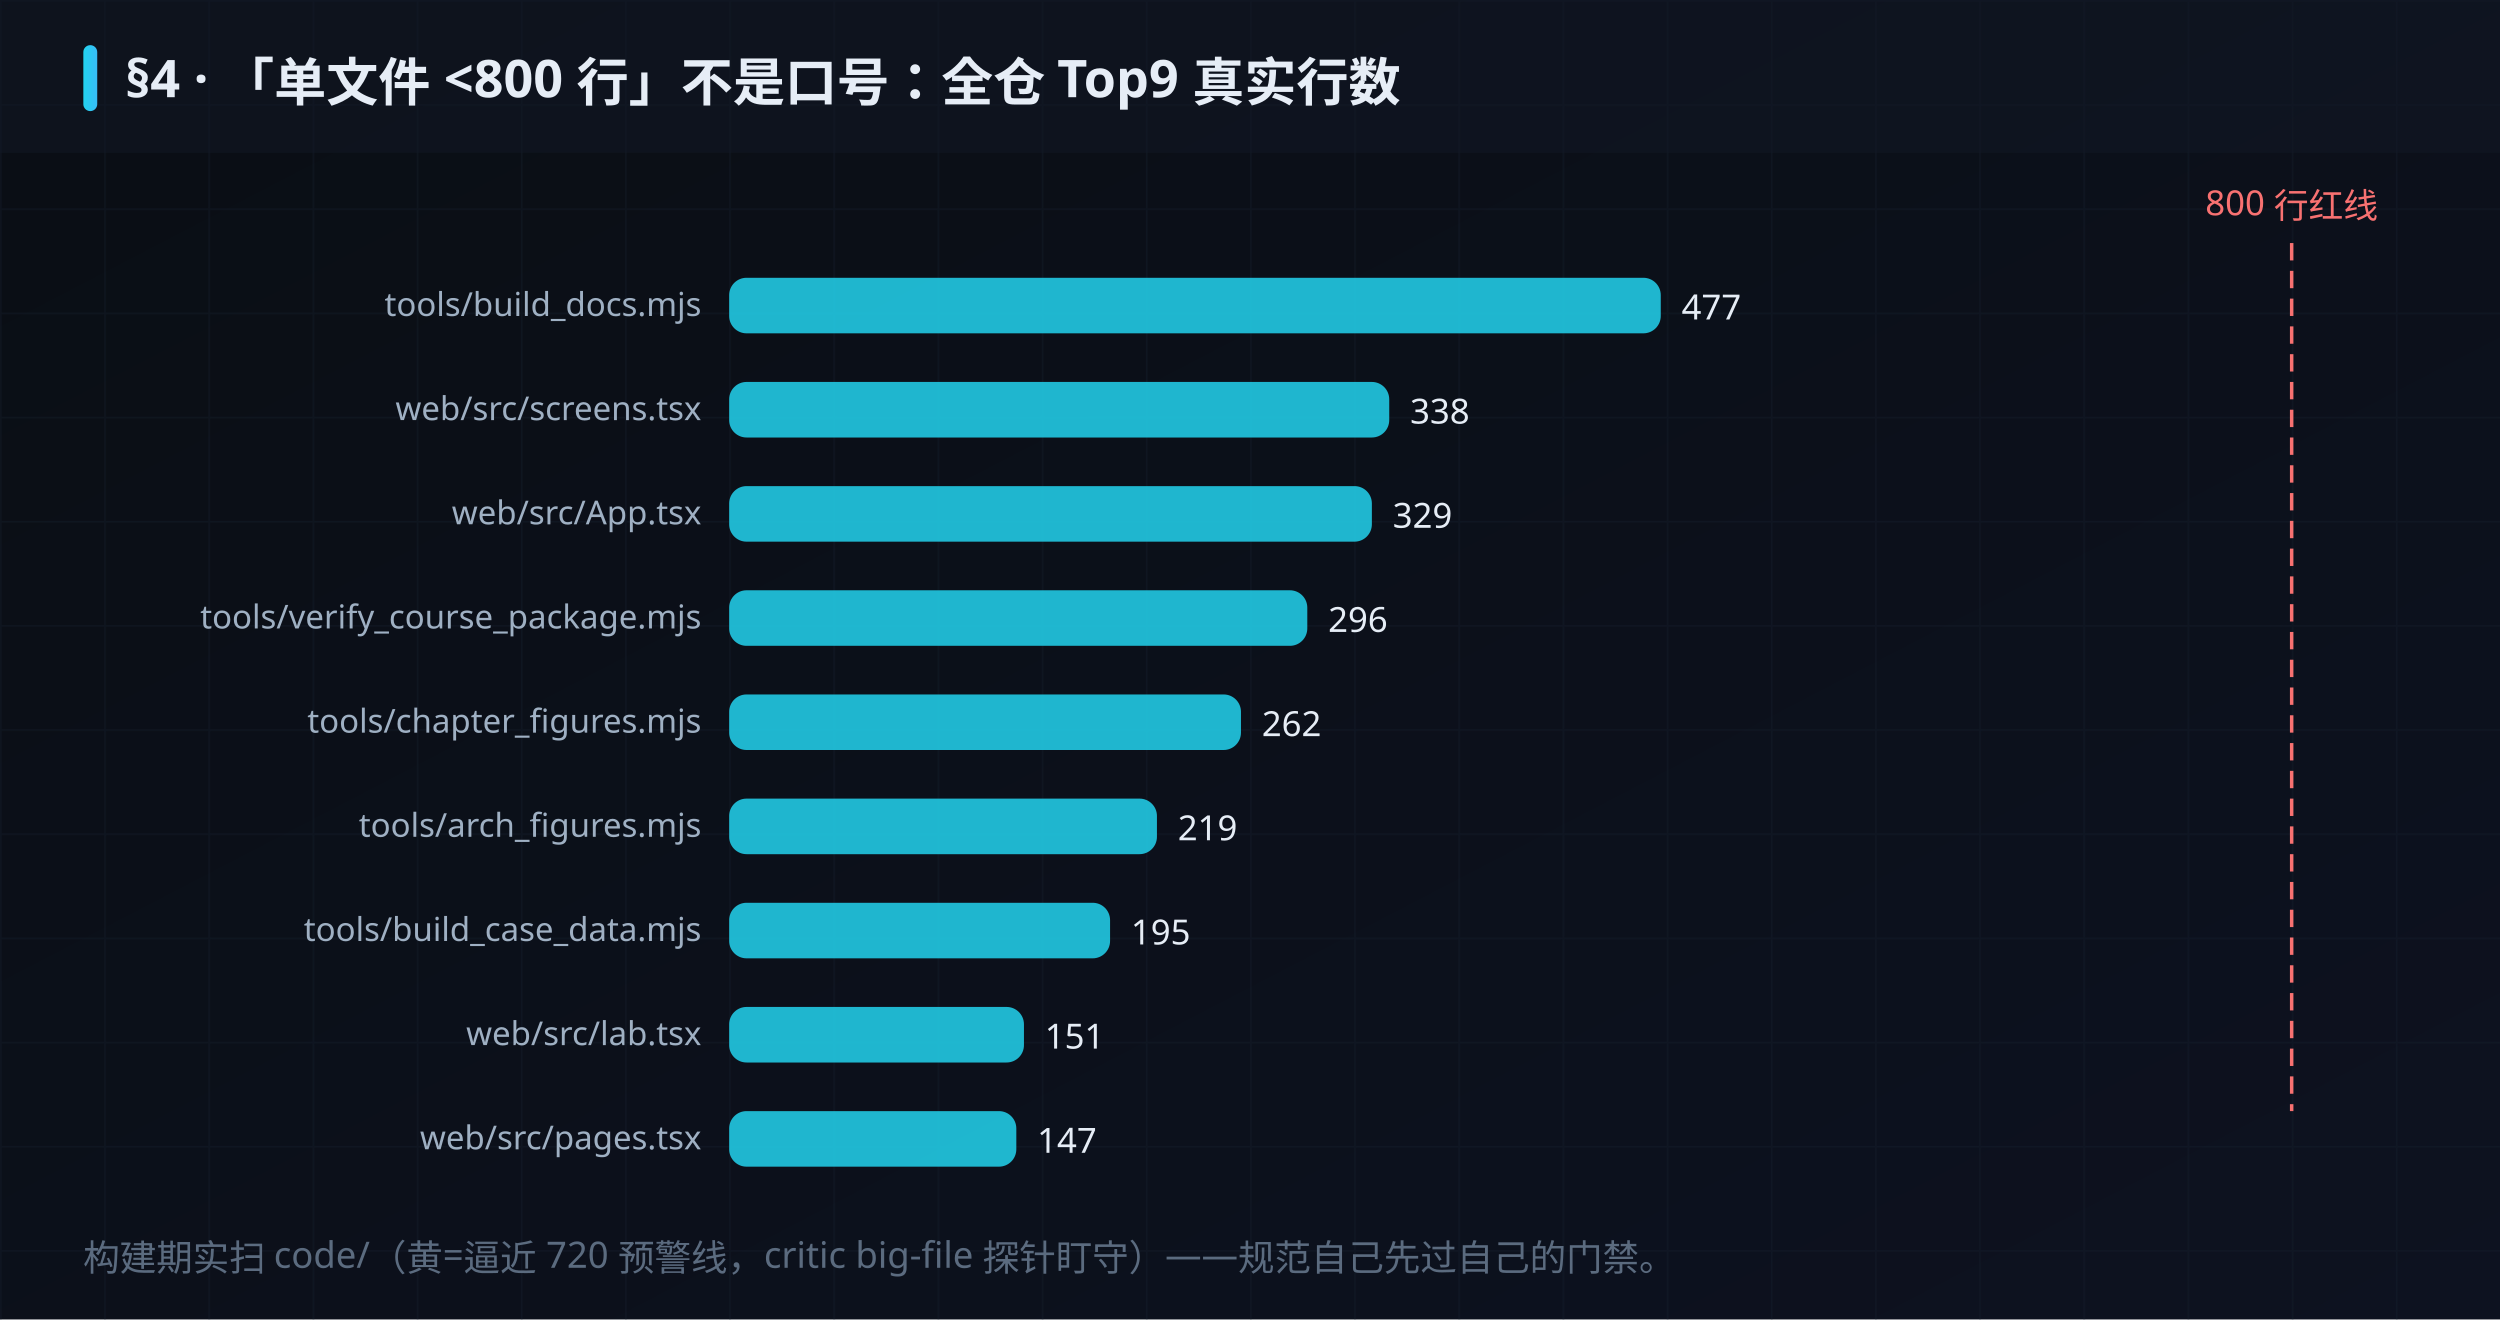
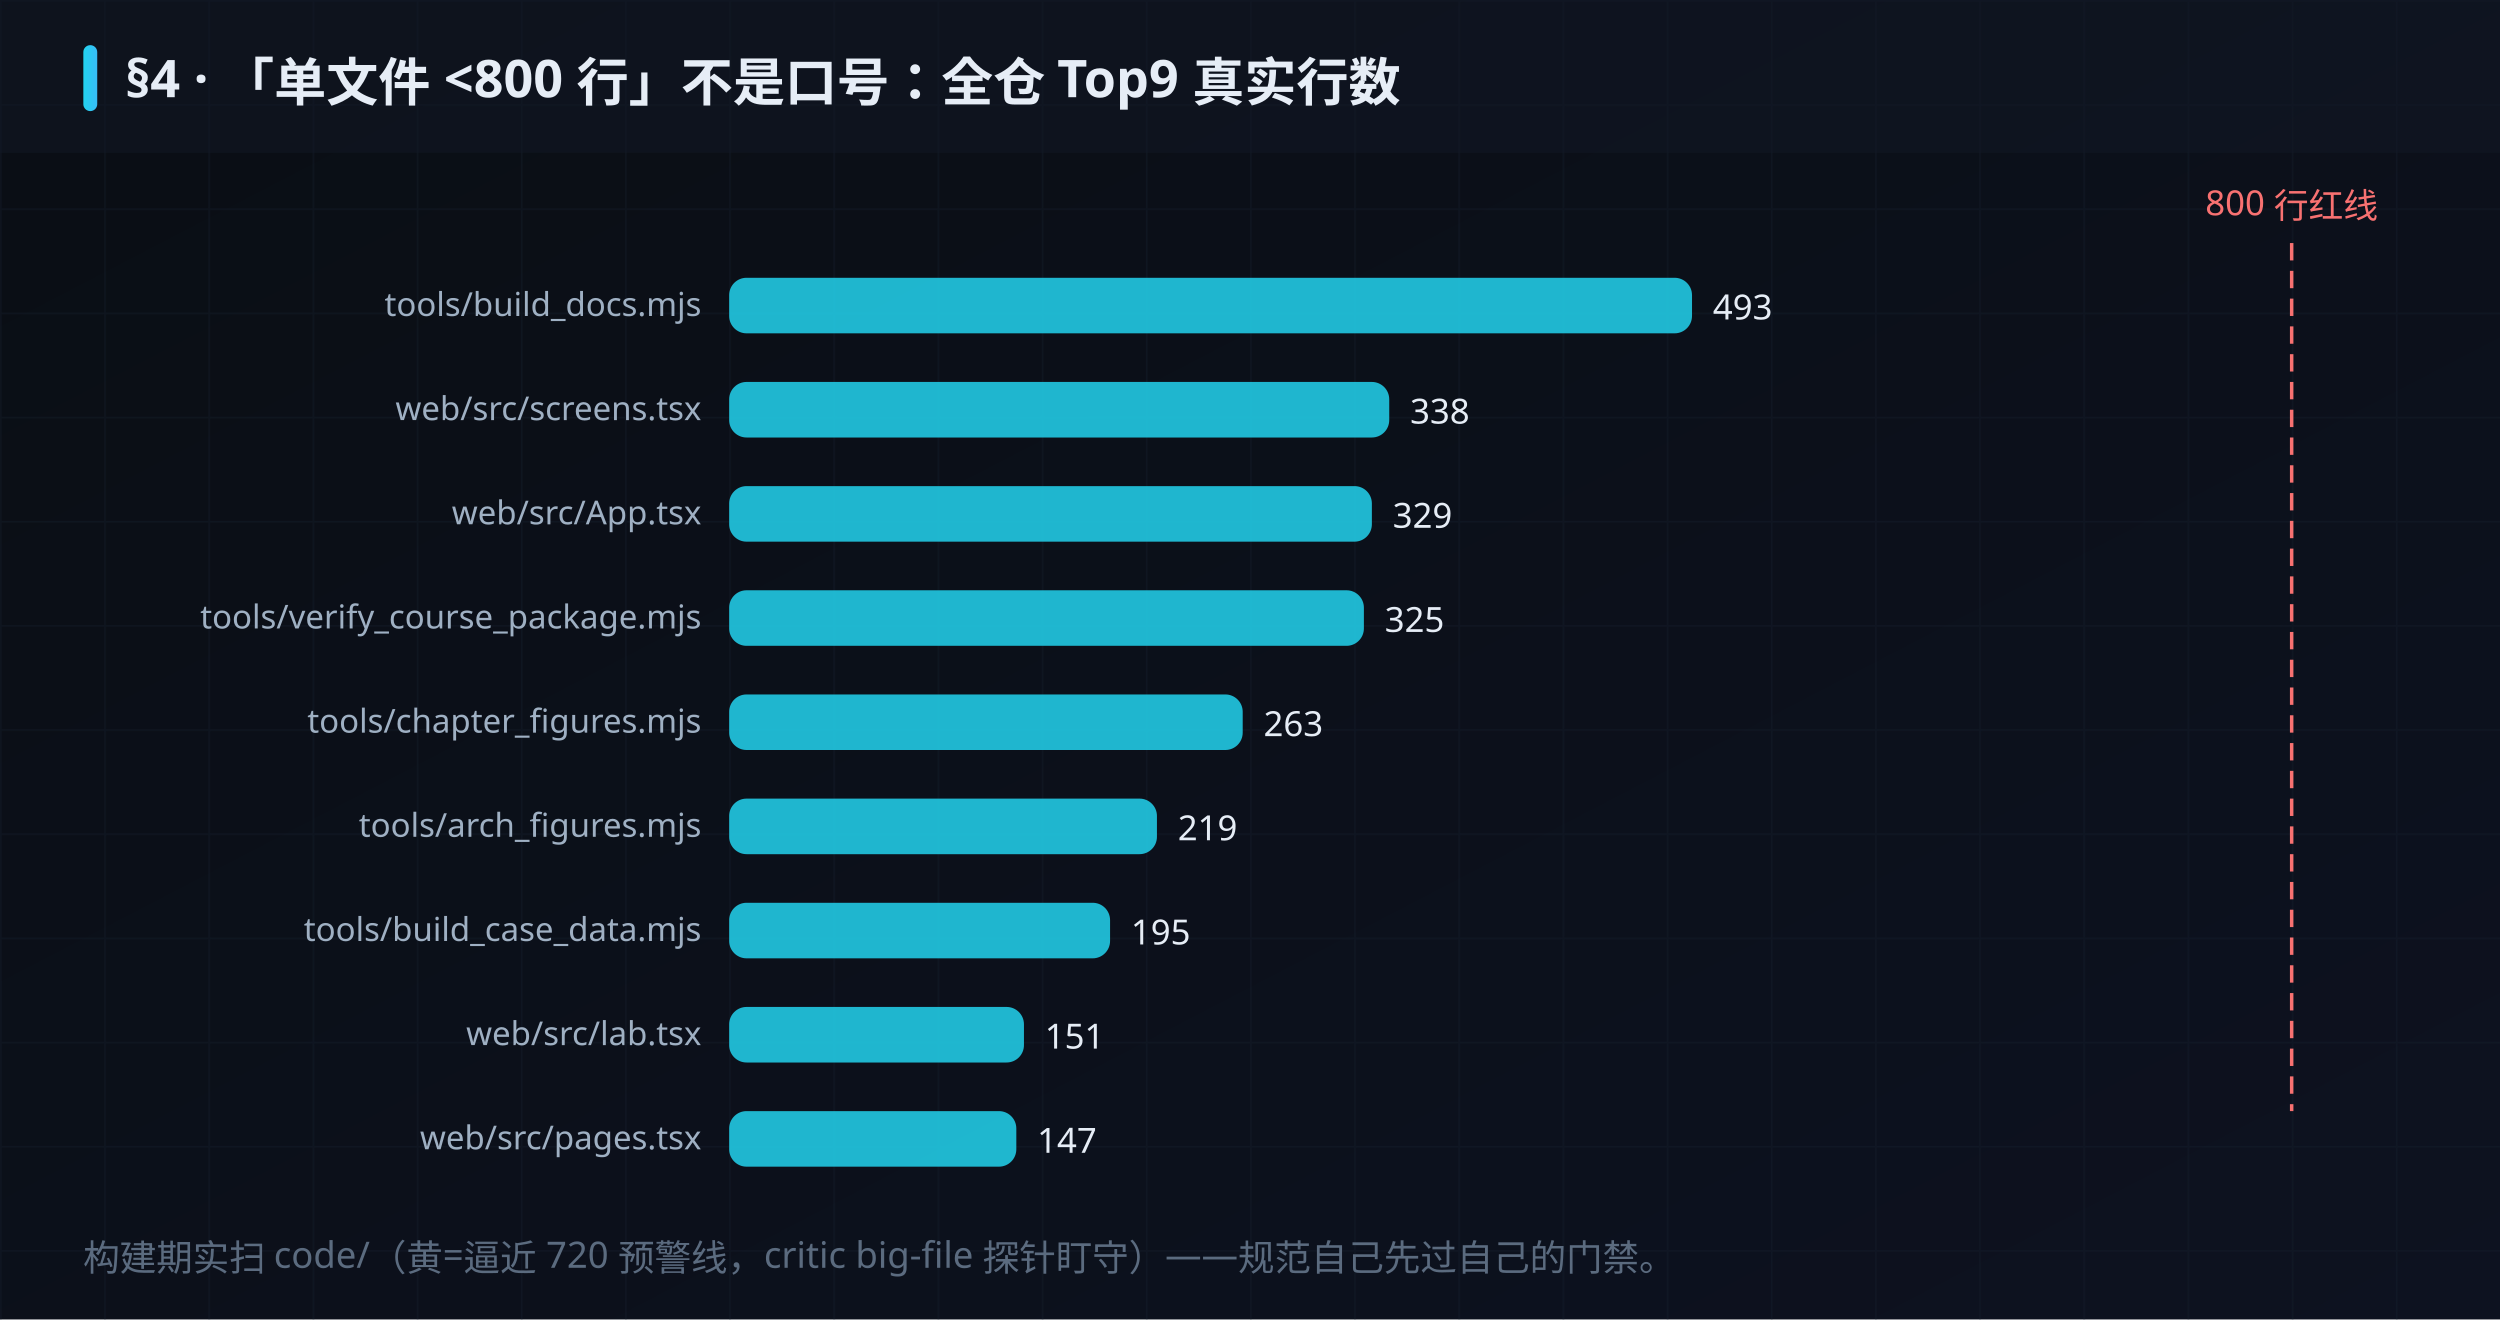
<svg xmlns="http://www.w3.org/2000/svg" viewBox="0 0 720 380" font-family="PingFang SC,Microsoft YaHei,sans-serif">
  <defs>
    <linearGradient id="dbg" x1="0" y1="0" x2="1" y2="1">
      <stop offset="0" stop-color="#0a0e14" />
      <stop offset="1" stop-color="#0d1220" />
    </linearGradient>
    <linearGradient id="dac" x1="0" y1="0" x2="1" y2="0">
      <stop offset="0" stop-color="#22d3ee" />
      <stop offset="1" stop-color="#38bdf8" />
    </linearGradient>
    <pattern id="dgrid" width="30" height="30" patternUnits="userSpaceOnUse">
      <path d="M30 0H0V30" fill="none" stroke="#16202e" stroke-width="1" />
    </pattern>
    <filter id="dsh" x="-20%" y="-20%" width="140%" height="140%">
      <feDropShadow dx="0" dy="1.5" stdDeviation="2.5" flood-color="#000" flood-opacity="0.35" />
    </filter>
  </defs>
  <rect width="720" height="380" fill="url(#dbg)" />
  <rect width="720" height="380" fill="url(#dgrid)" opacity="0.35" />
  <rect x="0" y="0" width="720" height="44" fill="#121826" opacity="0.5" />
  <rect x="24" y="13" width="4" height="19" rx="2" fill="url(#dac)" />
  <text x="36" y="28" font-size="15" font-weight="750" fill="#e6edf6">§4 · 「单文件 &lt;800 行」不是口号：全仓 Top9 真实行数</text>
  <text x="24" y="366" font-size="10.5" fill="#5b6b7f">构建期实扫 code/（黄=逼近 720 预警线，critic big-file 探针盯守）——规范自己先过自己的门禁。</text>
  <line x1="660" y1="70" x2="660" y2="320" stroke="#f87171" stroke-dasharray="5 3" />
  <text x="660" y="62" font-size="10" fill="#f87171" text-anchor="middle">800 行红线</text>
  <text x="202" y="91" font-size="9.5" fill="#9fb0c3" text-anchor="end">tools/build_docs.mjs</text>
-   <rect x="210" y="80" width="268.3" height="16" rx="5" fill="#22d3ee" opacity="0.85" />
-   <text x="484.3" y="92" font-size="10" fill="#e6edf6">477</text>
+   <rect x="210" y="80" width="277.3" height="16" rx="5" fill="#22d3ee" opacity="0.85" />
+   <text x="493.3" y="92" font-size="10" fill="#e6edf6">493</text>
  <text x="202" y="121" font-size="9.5" fill="#9fb0c3" text-anchor="end">web/src/screens.tsx</text>
  <rect x="210" y="110" width="190.1" height="16" rx="5" fill="#22d3ee" opacity="0.85" />
  <text x="406.1" y="122" font-size="10" fill="#e6edf6">338</text>
  <text x="202" y="151" font-size="9.5" fill="#9fb0c3" text-anchor="end">web/src/App.tsx</text>
  <rect x="210" y="140" width="185.1" height="16" rx="5" fill="#22d3ee" opacity="0.85" />
  <text x="401.1" y="152" font-size="10" fill="#e6edf6">329</text>
  <text x="202" y="181" font-size="9.5" fill="#9fb0c3" text-anchor="end">tools/verify_course_package.mjs</text>
-   <rect x="210" y="170" width="166.5" height="16" rx="5" fill="#22d3ee" opacity="0.85" />
-   <text x="382.5" y="182" font-size="10" fill="#e6edf6">296</text>
+   <rect x="210" y="170" width="182.8" height="16" rx="5" fill="#22d3ee" opacity="0.85" />
+   <text x="398.8" y="182" font-size="10" fill="#e6edf6">325</text>
  <text x="202" y="211" font-size="9.5" fill="#9fb0c3" text-anchor="end">tools/chapter_figures.mjs</text>
-   <rect x="210" y="200" width="147.4" height="16" rx="5" fill="#22d3ee" opacity="0.85" />
-   <text x="363.4" y="212" font-size="10" fill="#e6edf6">262</text>
+   <rect x="210" y="200" width="147.9" height="16" rx="5" fill="#22d3ee" opacity="0.85" />
+   <text x="363.9" y="212" font-size="10" fill="#e6edf6">263</text>
  <text x="202" y="241" font-size="9.5" fill="#9fb0c3" text-anchor="end">tools/arch_figures.mjs</text>
  <rect x="210" y="230" width="123.2" height="16" rx="5" fill="#22d3ee" opacity="0.85" />
  <text x="339.2" y="242" font-size="10" fill="#e6edf6">219</text>
  <text x="202" y="271" font-size="9.5" fill="#9fb0c3" text-anchor="end">tools/build_case_data.mjs</text>
  <rect x="210" y="260" width="109.7" height="16" rx="5" fill="#22d3ee" opacity="0.85" />
  <text x="325.7" y="272" font-size="10" fill="#e6edf6">195</text>
  <text x="202" y="301" font-size="9.5" fill="#9fb0c3" text-anchor="end">web/src/lab.tsx</text>
  <rect x="210" y="290" width="84.9" height="16" rx="5" fill="#22d3ee" opacity="0.85" />
  <text x="300.9" y="302" font-size="10" fill="#e6edf6">151</text>
  <text x="202" y="331" font-size="9.5" fill="#9fb0c3" text-anchor="end">web/src/pages.tsx</text>
  <rect x="210" y="320" width="82.7" height="16" rx="5" fill="#22d3ee" opacity="0.85" />
  <text x="298.7" y="332" font-size="10" fill="#e6edf6">147</text>
</svg>
